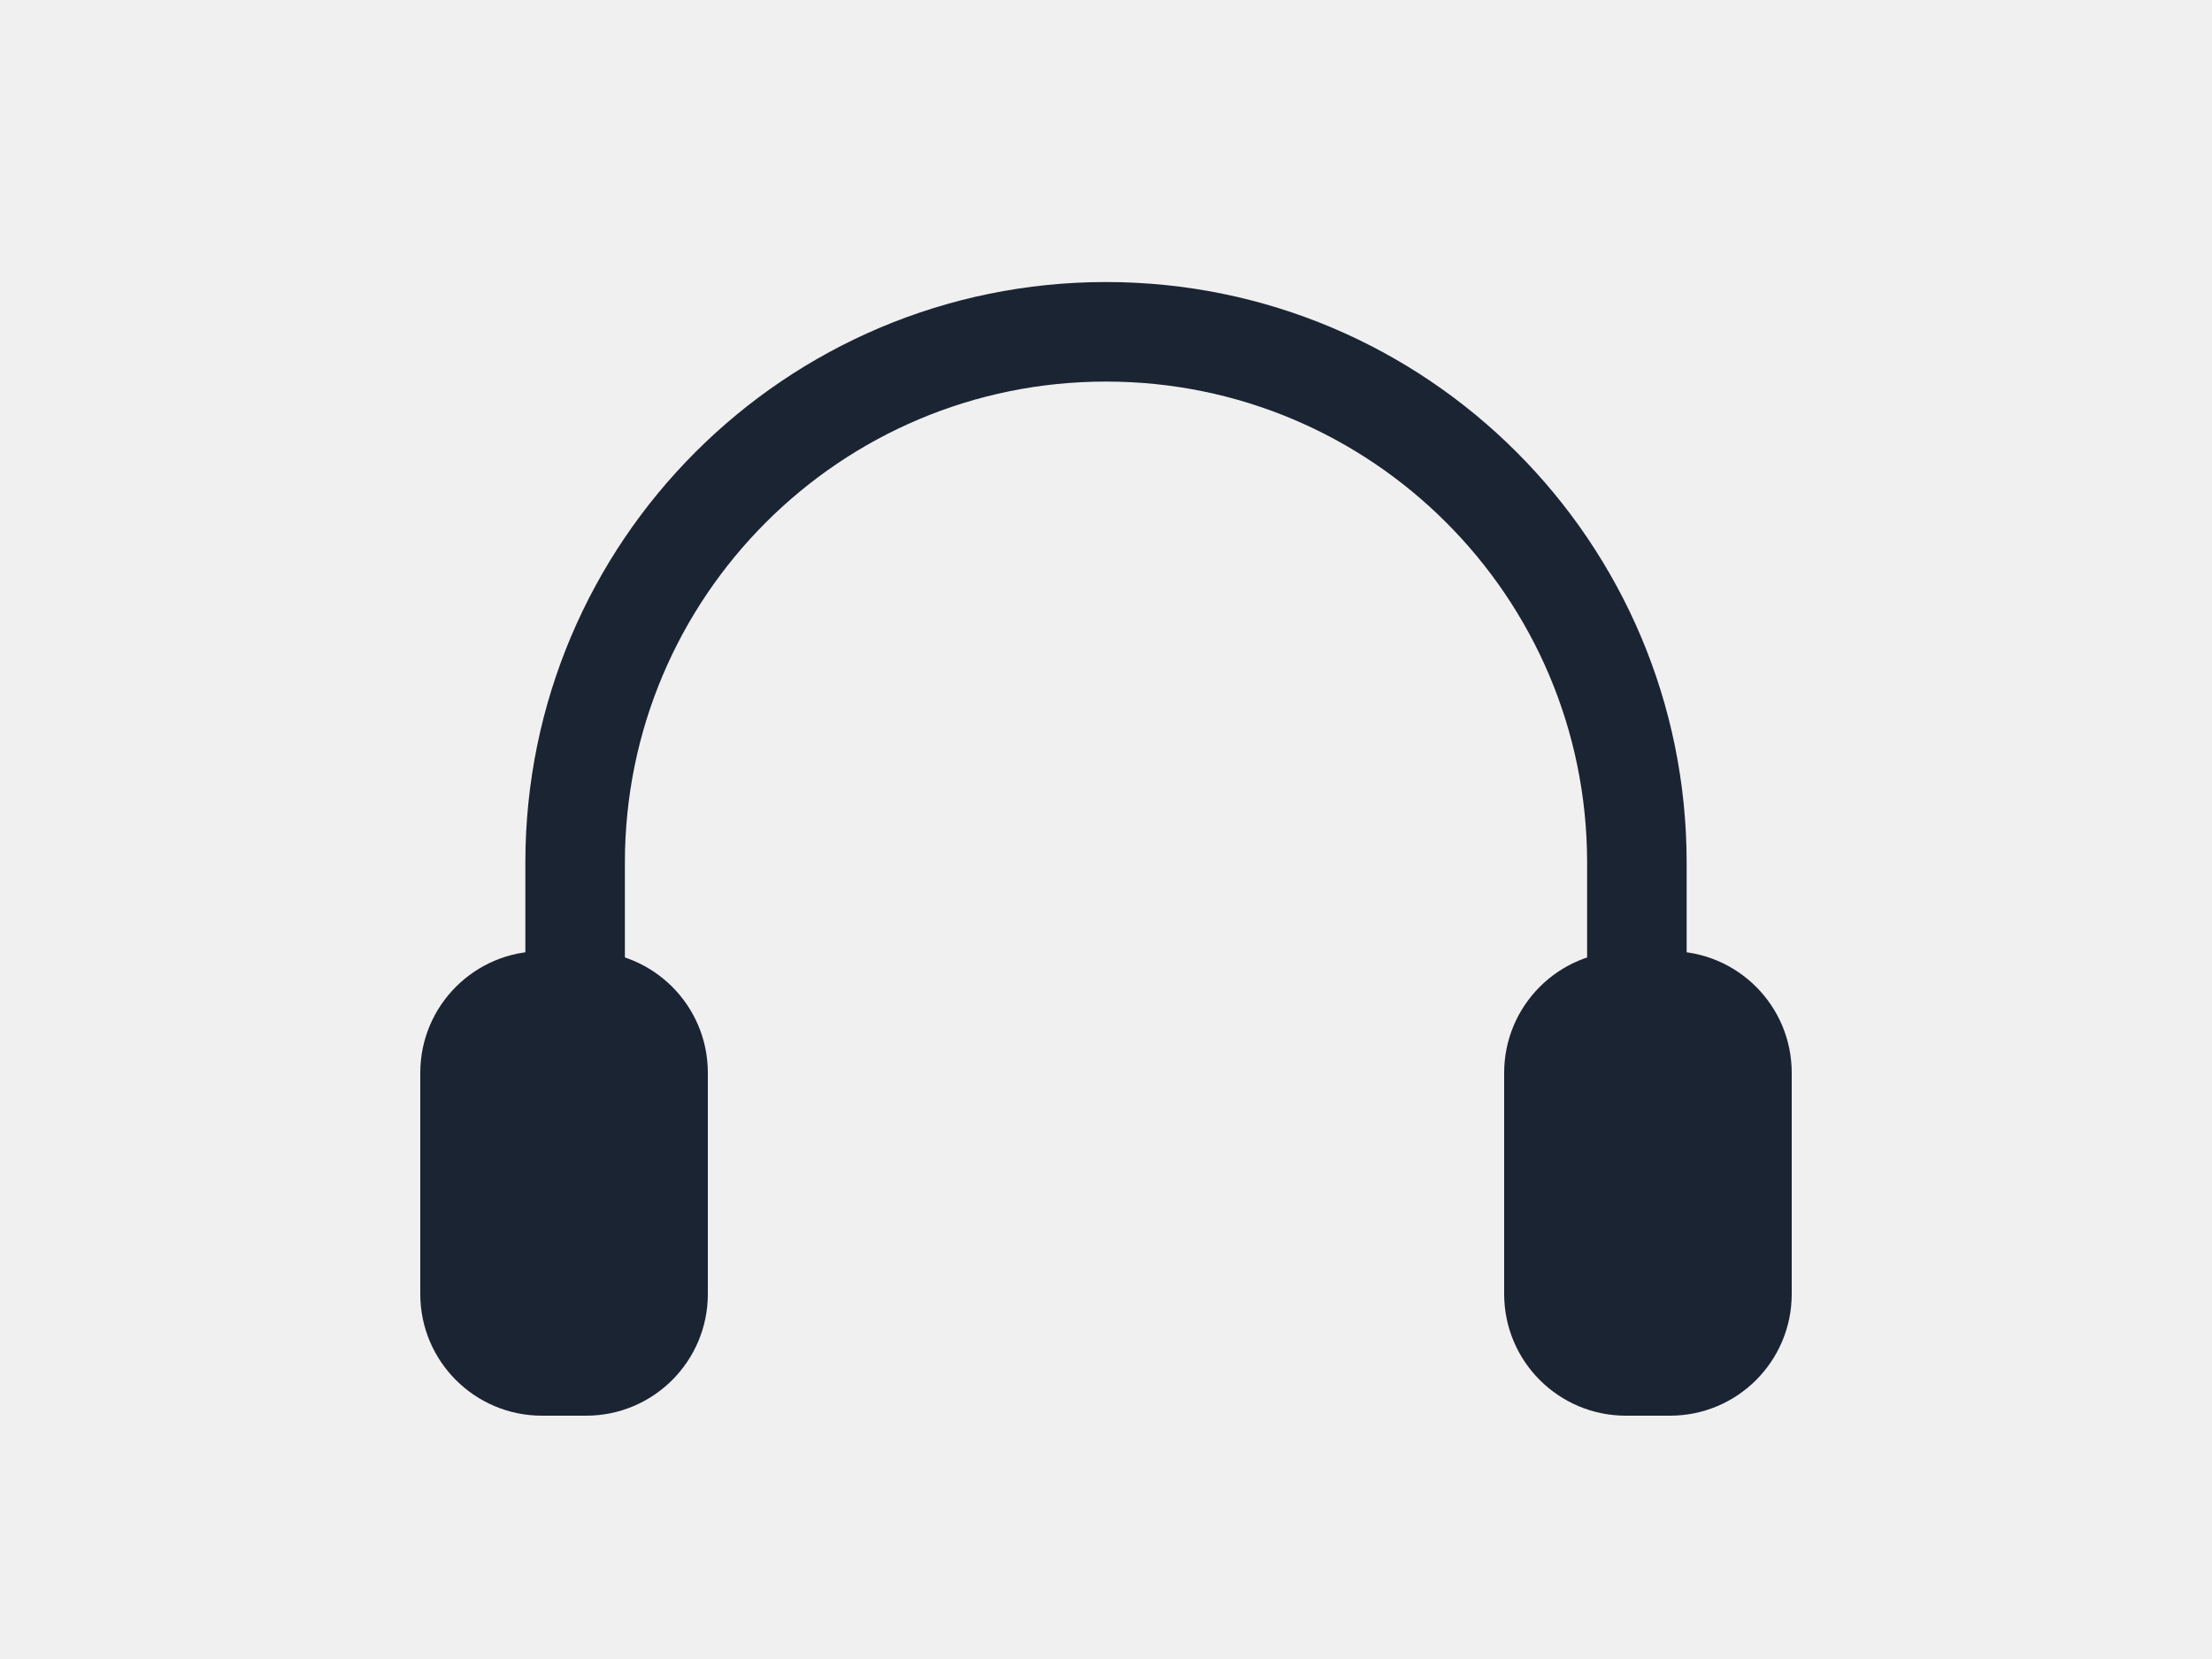
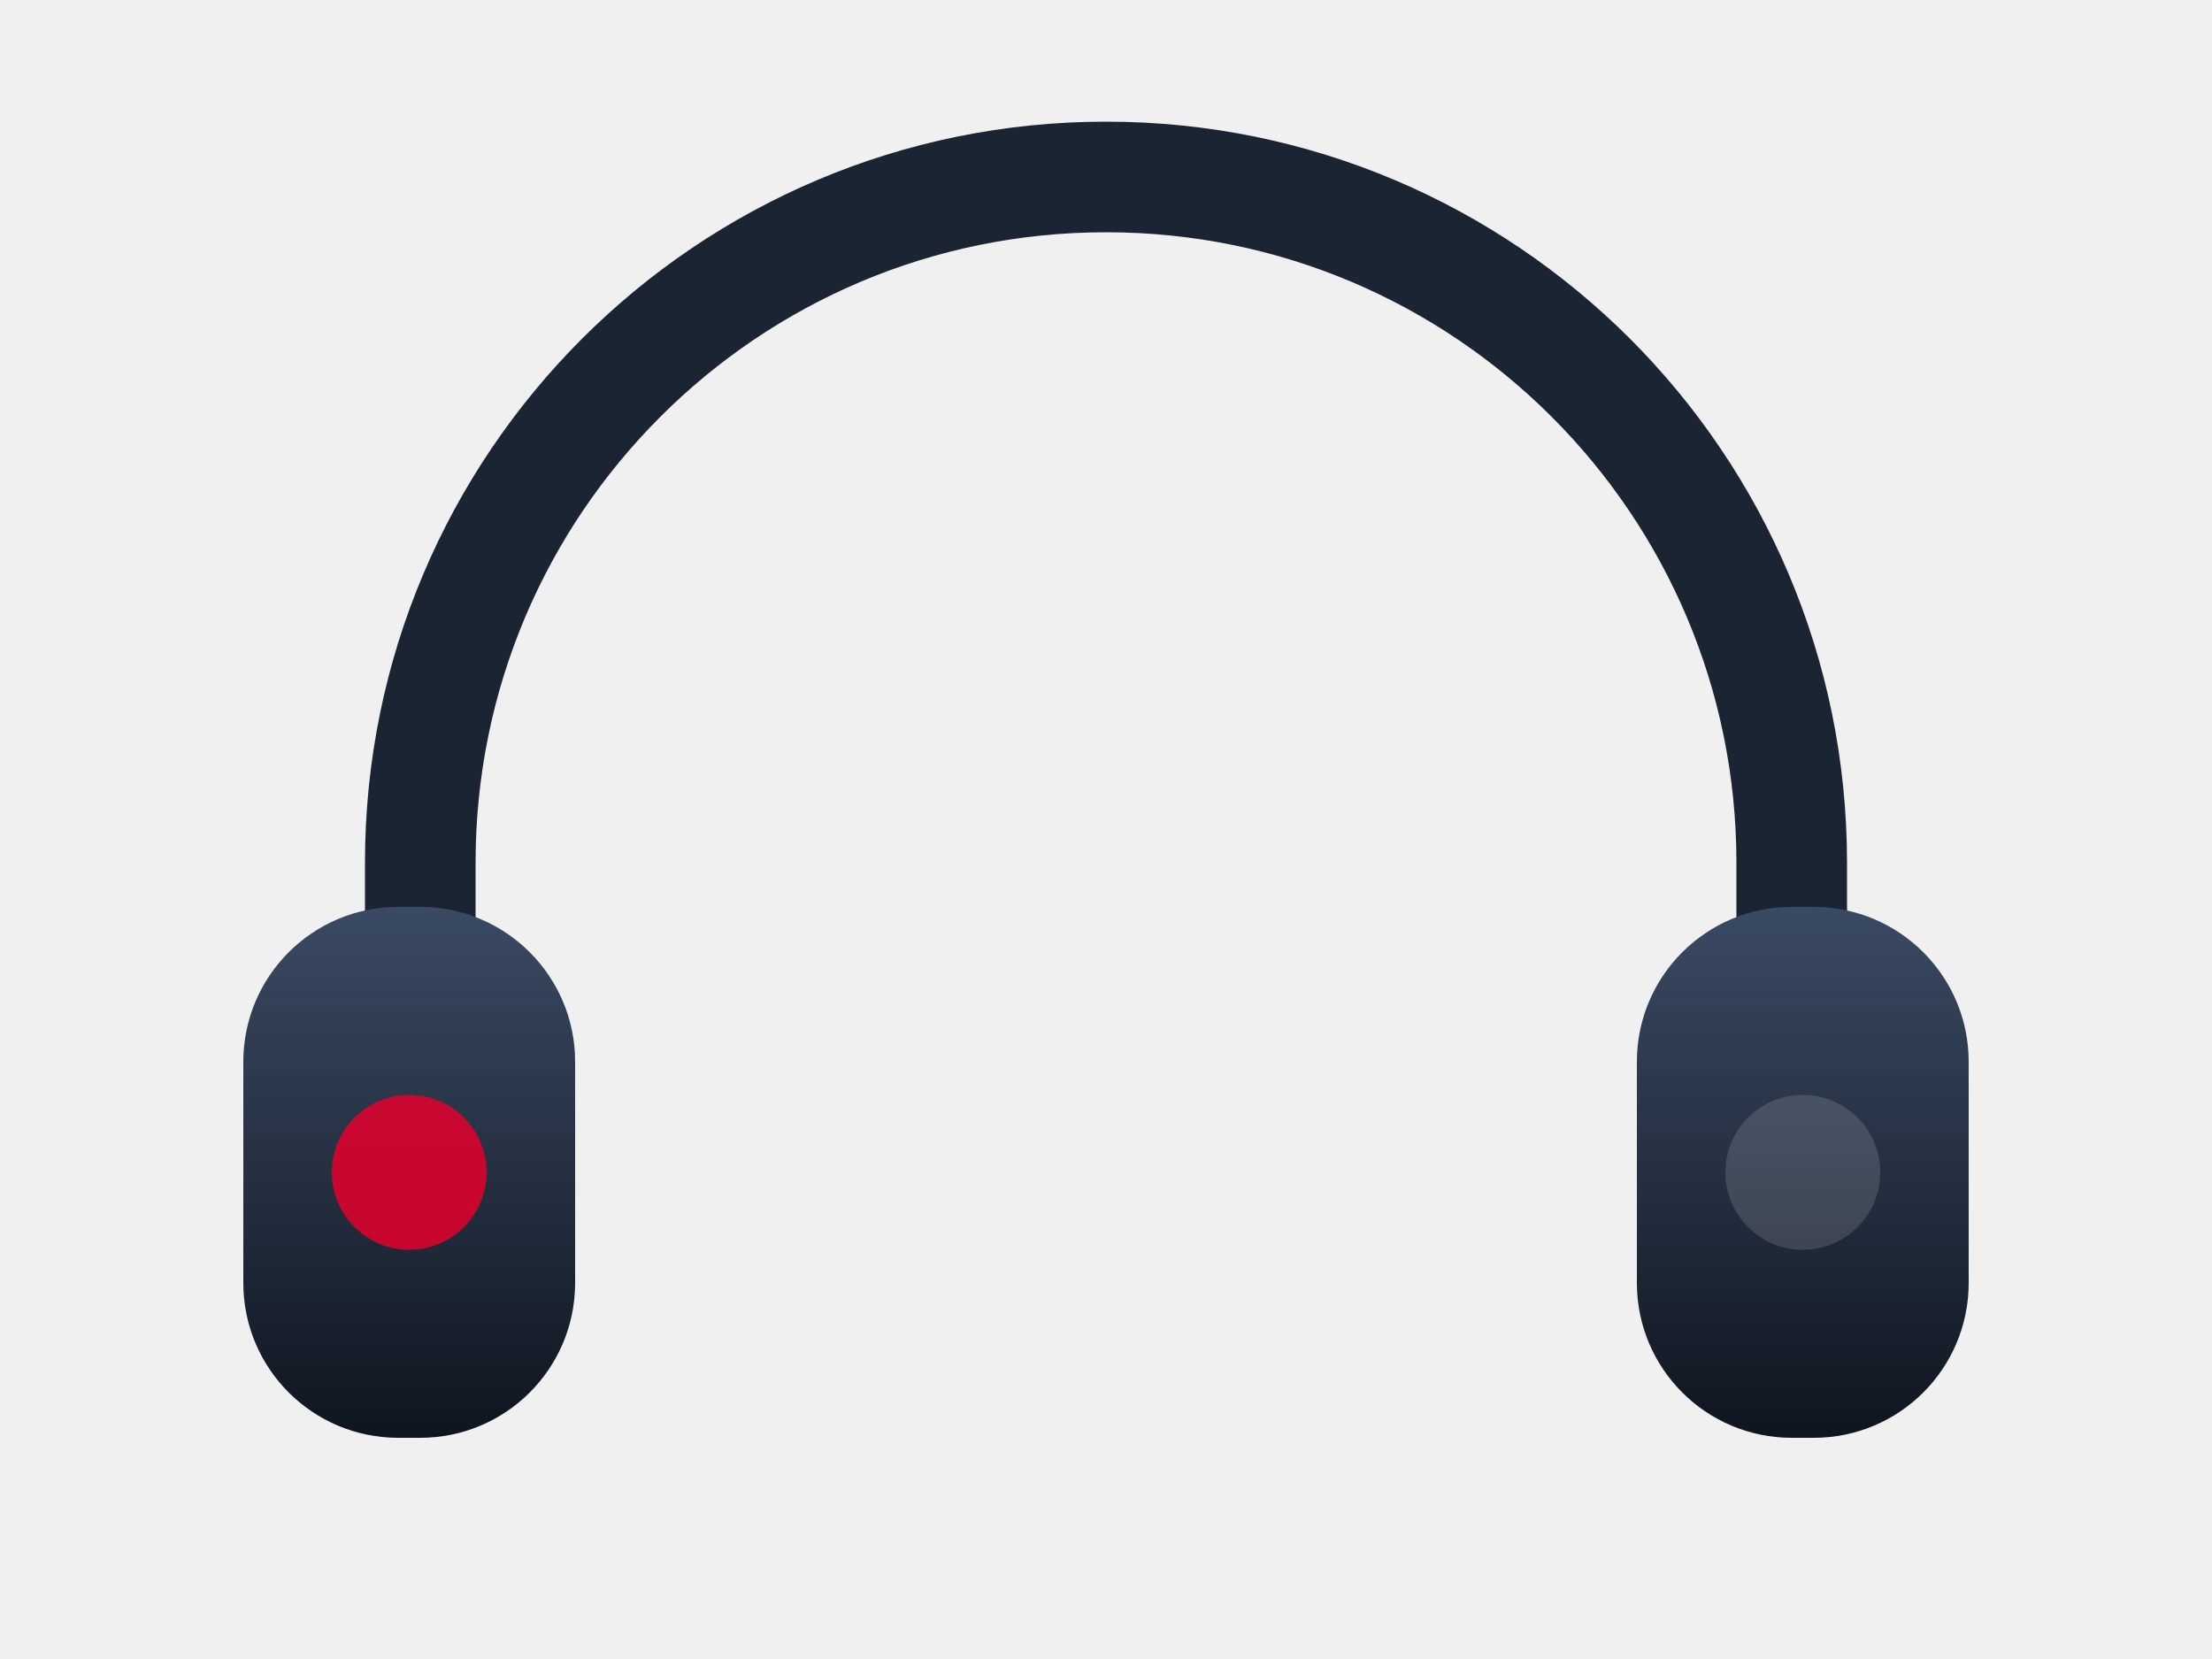
<svg xmlns="http://www.w3.org/2000/svg" viewBox="0 0 200 150">
-   <path d="M52 92 v-14 a48 48 0 0 1 96 0 v14" fill="none" stroke="#1b2433" stroke-width="9" stroke-linecap="round" />
-   <rect x="38" y="86" width="26" height="42" rx="11" fill="#1b2433" />
-   <rect x="136" y="86" width="26" height="42" rx="11" fill="#1b2433" />
+   <defs>
+     <linearGradient id="hpcup" x1="0" y1="0" x2="0" y2="1">
+       <stop offset="0" stop-color="#3a4a63" />
+       <stop offset="1" stop-color="#0f151f" />
+     </linearGradient>
+   </defs>
+   <path d="M38 92V78a62 62 0 0 1 124 0v14" fill="none" stroke="#1b2433" stroke-width="10" stroke-linecap="round" />
+   <rect x="22" y="82" width="30" height="48" rx="14" fill="url(#hpcup)" />
+   <rect x="148" y="82" width="30" height="48" rx="14" fill="url(#hpcup)" />
+   <circle cx="37" cy="106" r="7" fill="#e4002b" opacity=".85" />
+   <circle cx="163" cy="106" r="7" fill="#ffffff" opacity=".14" />
</svg>
